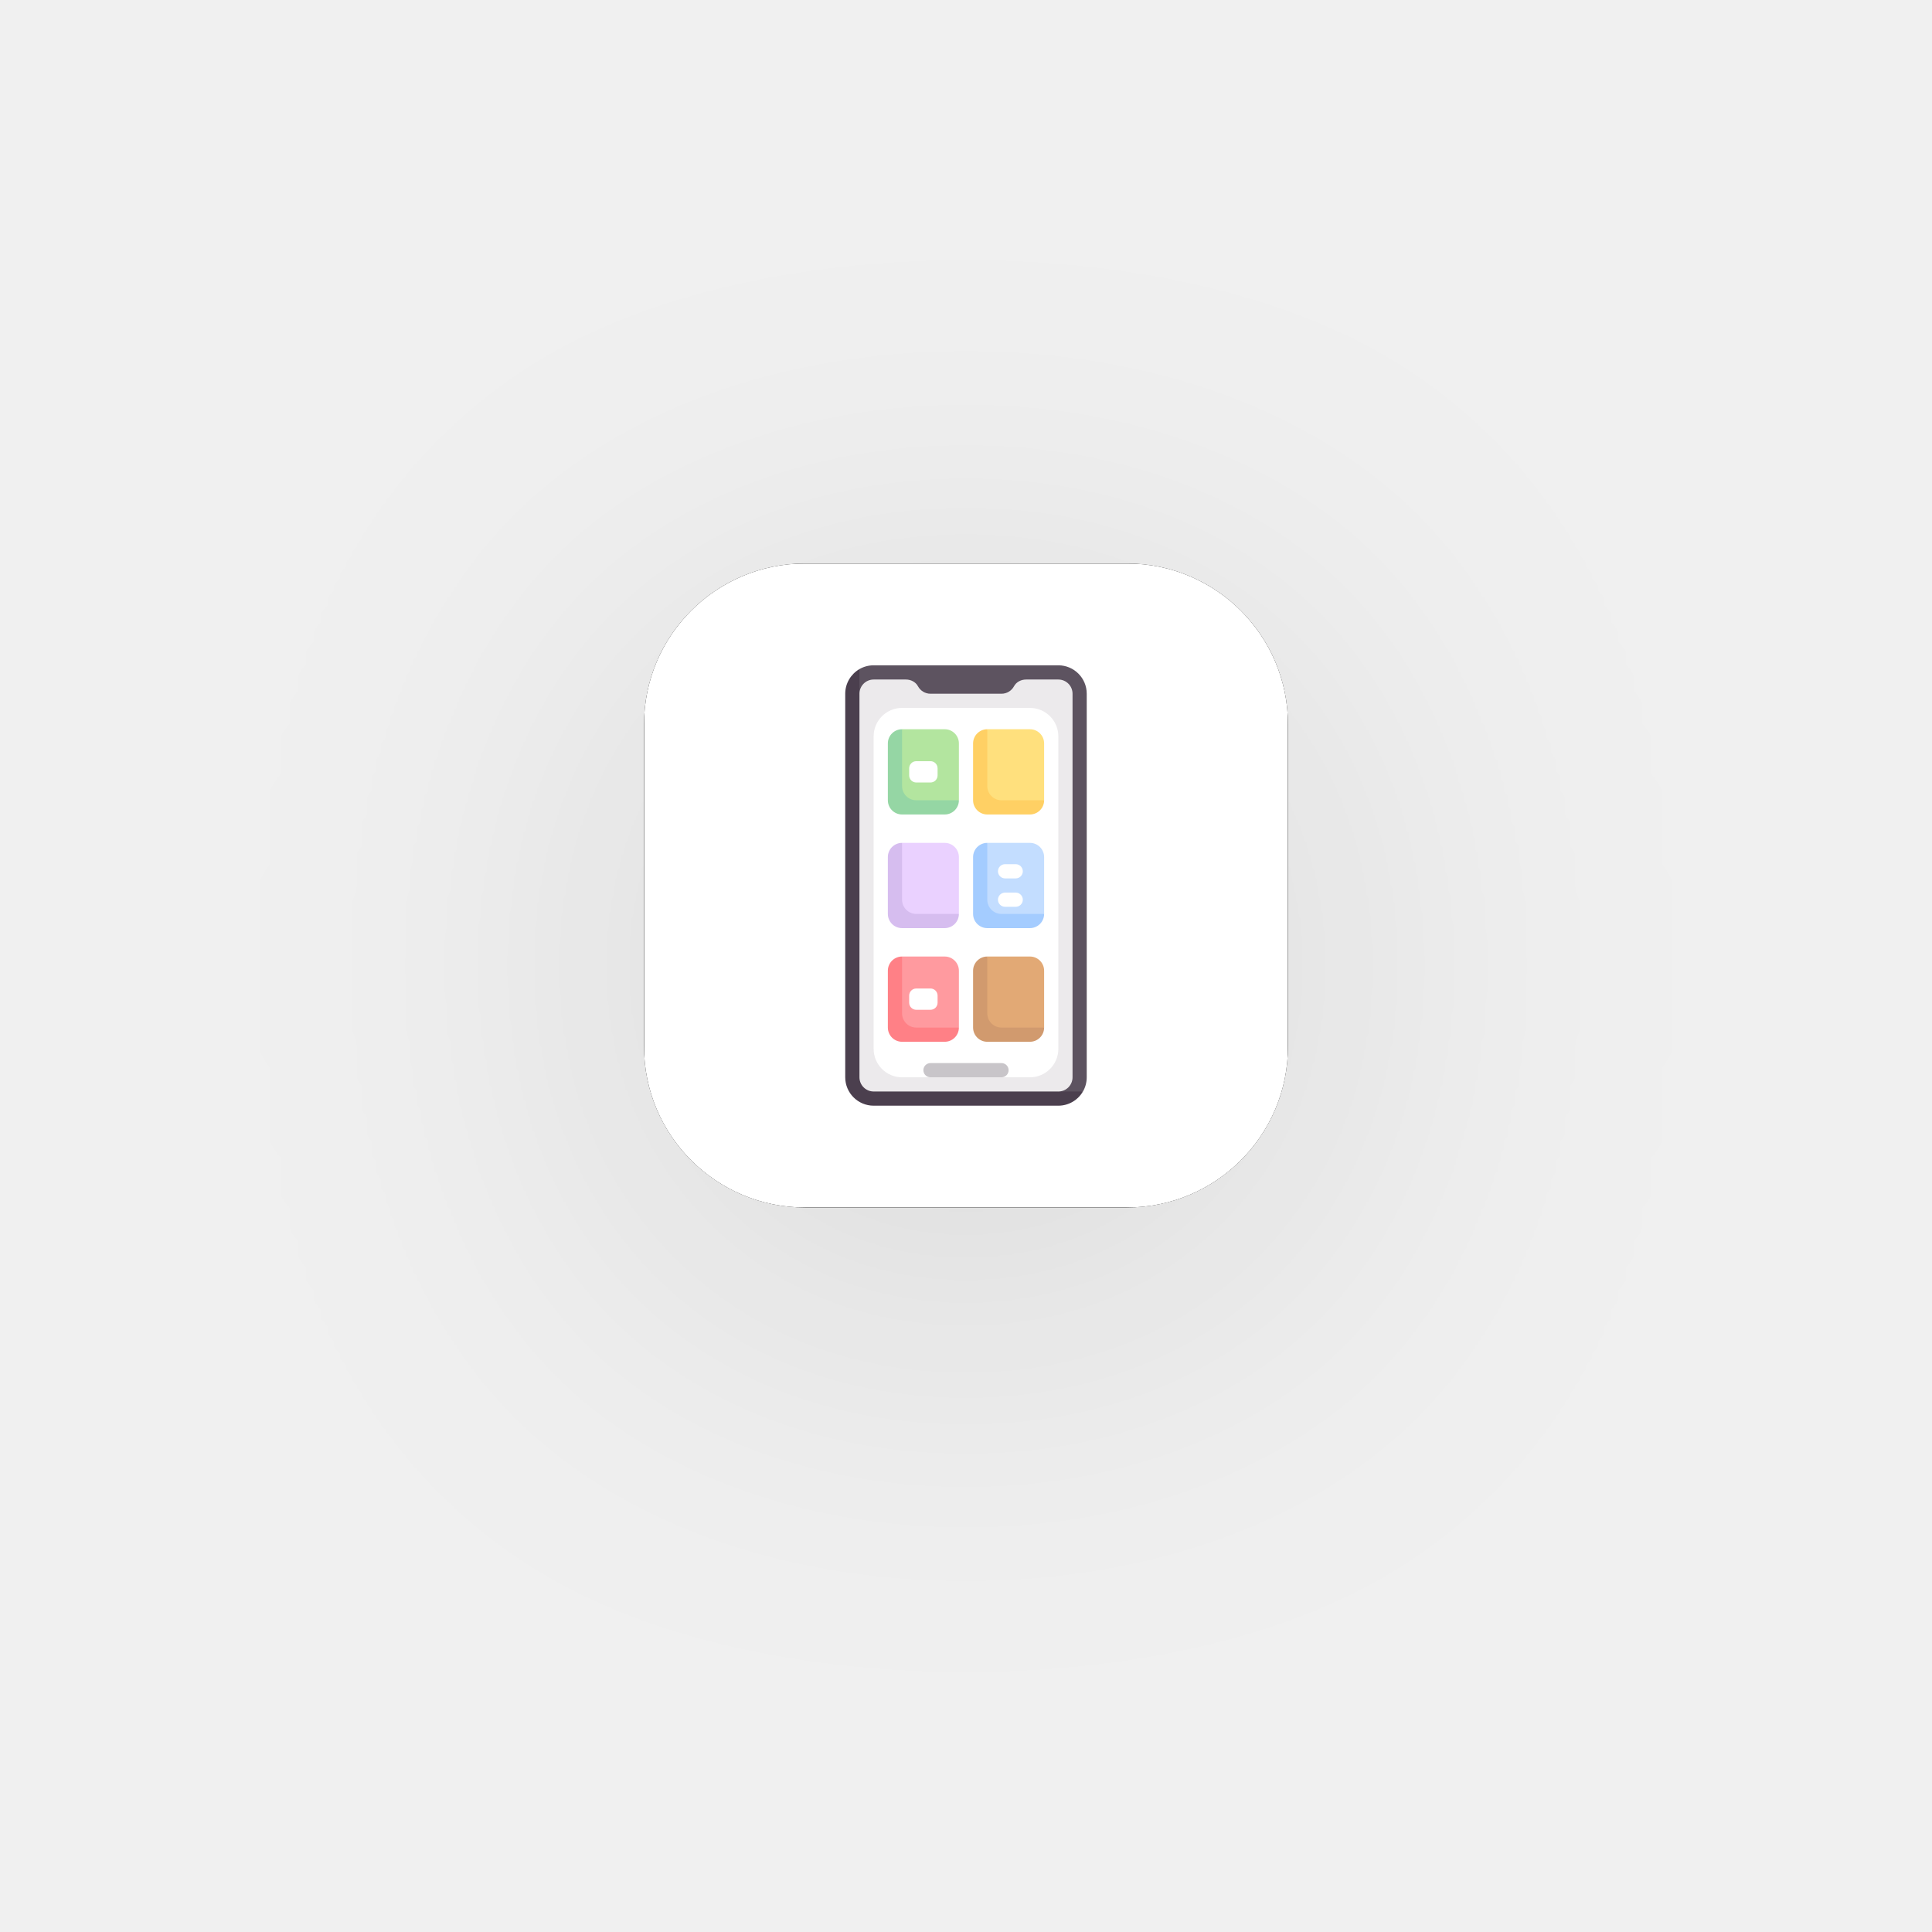
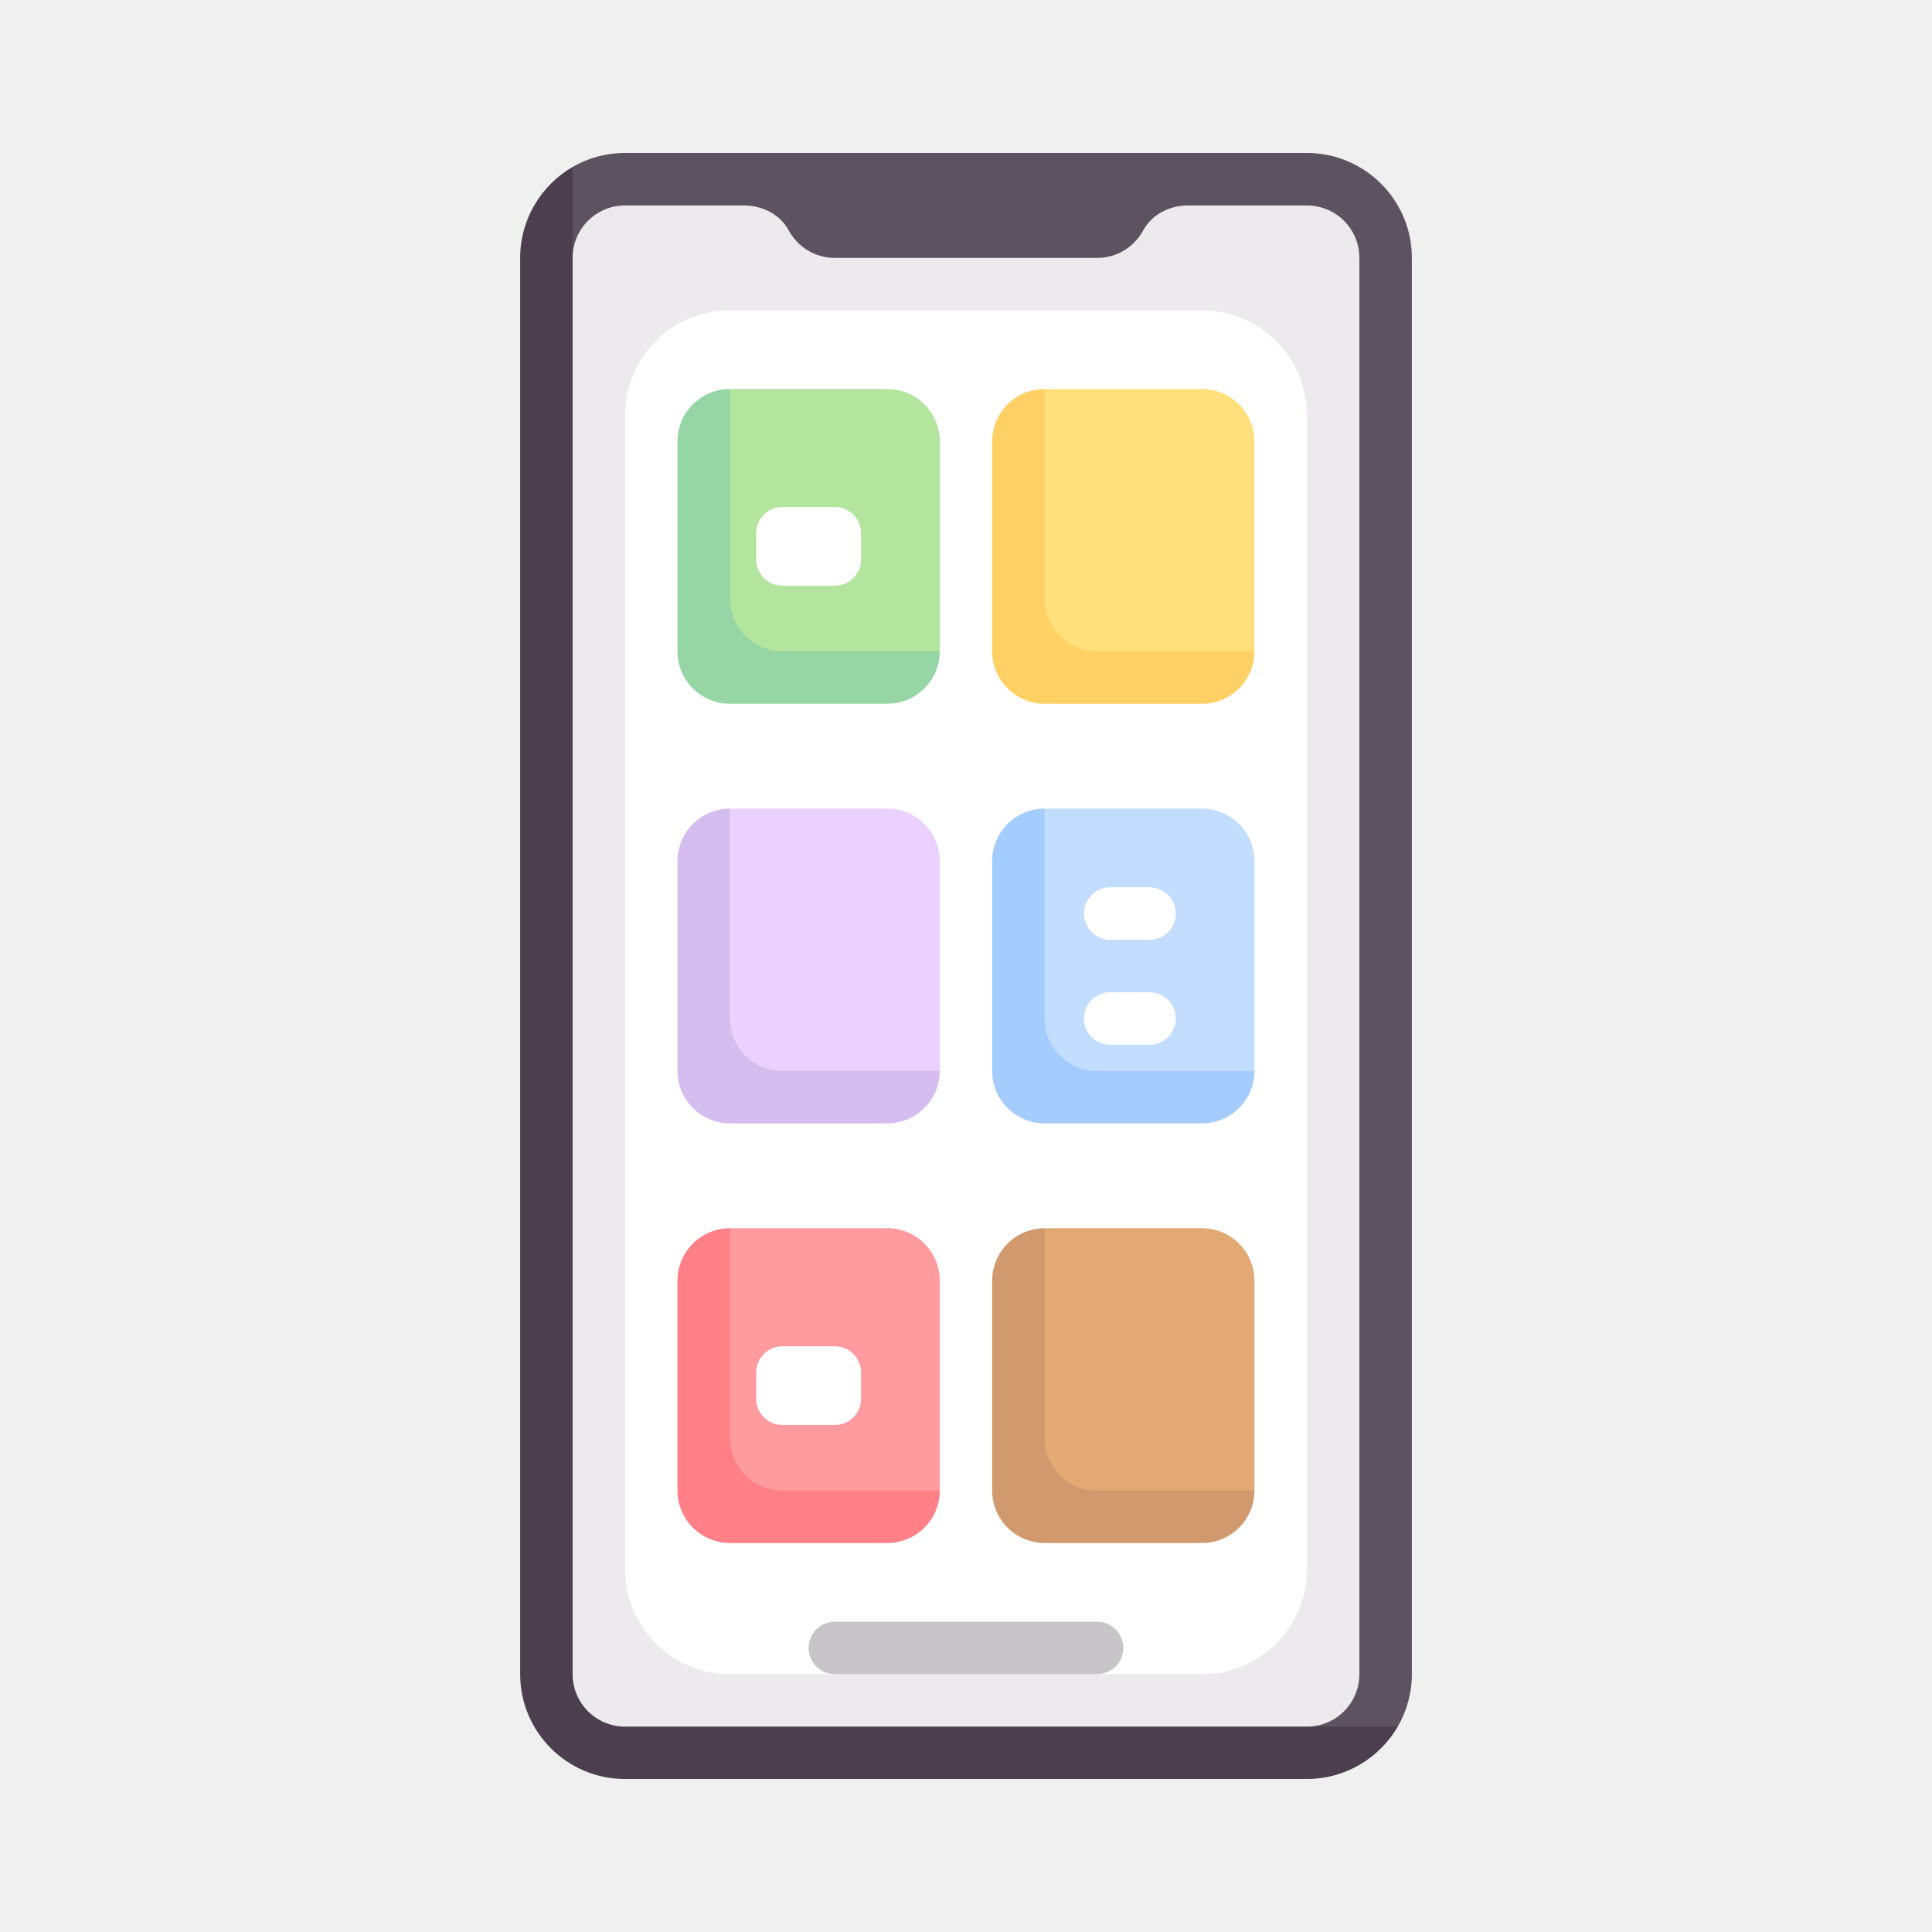
- <svg xmlns="http://www.w3.org/2000/svg" width="96" height="96" viewBox="0 0 96 96" fill="none">
-   <g filter="url(#filter0_d_192_2007)">
-     <g clip-path="url(#clip0_192_2007)">
-       <rect x="32" y="28" width="32" height="32" rx="8" fill="black" />
-       <g filter="url(#filter1_d_192_2007)">
-         <rect x="32" y="28" width="32" height="32" rx="7.276" fill="white" />
-       </g>
-       <path d="M52.588 33.059H43.411C43.154 33.059 42.913 33.127 42.705 33.247L42.371 34.47V53.337C42.371 54.117 43.003 54.749 43.782 54.749H52.588L53.811 54.236C53.931 54.028 53.999 53.787 53.999 53.53V34.47C53.999 33.691 53.367 33.059 52.588 33.059V33.059Z" fill="#5D5360" />
-       <path d="M52.588 54.235L42.705 34.47V33.247C42.285 33.491 41.999 33.949 41.999 34.47V53.53C41.999 54.309 42.632 54.941 43.411 54.941H52.588C53.109 54.941 53.567 54.656 53.811 54.235H52.588Z" fill="#4B3F4E" />
-       <path d="M52.588 33.765H50.986C50.742 33.765 50.502 33.884 50.386 34.099C50.267 34.32 50.033 34.471 49.764 34.471H46.235C45.966 34.471 45.732 34.32 45.613 34.099C45.497 33.884 45.258 33.765 45.014 33.765H43.411C43.022 33.765 42.706 34.081 42.706 34.471V53.53C42.706 53.92 43.022 54.236 43.411 54.236H52.588C52.978 54.236 53.294 53.92 53.294 53.53V34.471C53.294 34.081 52.978 33.765 52.588 33.765Z" fill="#ECEAEC" />
-       <path d="M51.176 53.53H49.764L47.999 53.168L46.235 53.53H44.823C44.043 53.53 43.411 52.898 43.411 52.118V36.588C43.411 35.808 44.043 35.176 44.823 35.176H51.176C51.956 35.176 52.588 35.808 52.588 36.588V52.118C52.588 52.898 51.956 53.53 51.176 53.53Z" fill="white" />
-       <path d="M46.941 51.416H45.19C44.8 51.416 44.484 51.1 44.484 50.71V48.235L44.823 47.529H46.941C47.331 47.529 47.647 47.845 47.647 48.235V51.059L46.941 51.416Z" fill="#FF9A9F" />
-       <path d="M44.823 50.353V47.529C44.433 47.529 44.117 47.845 44.117 48.235V51.059C44.117 51.449 44.433 51.765 44.823 51.765H46.941C47.331 51.765 47.647 51.449 47.647 51.059H45.529C45.139 51.059 44.823 50.743 44.823 50.353Z" fill="#FF8086" />
-       <path d="M51.176 45.769H49.425C49.035 45.769 48.719 45.453 48.719 45.063V42.588L49.059 41.882H51.176C51.566 41.882 51.882 42.198 51.882 42.588V45.412L51.176 45.769Z" fill="#C3DDFF" />
-       <path d="M49.058 44.706V41.882C48.669 41.882 48.352 42.198 48.352 42.588V45.412C48.352 45.802 48.669 46.118 49.058 46.118H51.176C51.566 46.118 51.882 45.802 51.882 45.412H49.764C49.374 45.412 49.058 45.096 49.058 44.706Z" fill="#A4CCFF" />
-       <path d="M46.235 50.176H45.529C45.334 50.176 45.176 50.019 45.176 49.824V49.471C45.176 49.276 45.334 49.118 45.529 49.118H46.235C46.43 49.118 46.588 49.276 46.588 49.471V49.824C46.588 50.019 46.43 50.176 46.235 50.176Z" fill="white" />
-       <path d="M49.764 53.53H46.235C46.04 53.53 45.882 53.372 45.882 53.177C45.882 52.982 46.04 52.824 46.235 52.824H49.764C49.959 52.824 50.117 52.982 50.117 53.177C50.117 53.372 49.959 53.53 49.764 53.53Z" fill="#C8C5C9" />
-       <path d="M46.941 40.122H45.19C44.8 40.122 44.484 39.806 44.484 39.416V36.941L44.823 36.235H46.941C47.331 36.235 47.647 36.551 47.647 36.941V39.765L46.941 40.122Z" fill="#B3E59F" />
-       <path d="M50.47 43.647H49.941C49.746 43.647 49.588 43.489 49.588 43.294C49.588 43.099 49.746 42.941 49.941 42.941H50.47C50.665 42.941 50.823 43.099 50.823 43.294C50.823 43.489 50.665 43.647 50.47 43.647Z" fill="white" />
-       <path d="M50.47 45.059H49.941C49.746 45.059 49.588 44.901 49.588 44.706C49.588 44.511 49.746 44.353 49.941 44.353H50.47C50.665 44.353 50.823 44.511 50.823 44.706C50.823 44.901 50.665 45.059 50.47 45.059Z" fill="white" />
-       <path d="M44.823 39.059V36.235C44.433 36.235 44.117 36.551 44.117 36.941V39.765C44.117 40.155 44.433 40.471 44.823 40.471H46.941C47.331 40.471 47.647 40.155 47.647 39.765H45.529C45.139 39.765 44.823 39.449 44.823 39.059Z" fill="#95D6A4" />
-       <path d="M46.235 38.882H45.529C45.334 38.882 45.176 38.724 45.176 38.529V38.176C45.176 37.981 45.334 37.823 45.529 37.823H46.235C46.43 37.823 46.588 37.981 46.588 38.176V38.529C46.588 38.724 46.43 38.882 46.235 38.882Z" fill="white" />
-       <path d="M51.176 40.122H49.425C49.035 40.122 48.719 39.806 48.719 39.416V36.941L49.059 36.235H51.176C51.566 36.235 51.882 36.551 51.882 36.941V39.765L51.176 40.122Z" fill="#FFE07D" />
-       <path d="M49.058 39.059V36.235C48.669 36.235 48.352 36.551 48.352 36.941V39.765C48.352 40.155 48.669 40.471 49.058 40.471H51.176C51.566 40.471 51.882 40.155 51.882 39.765H49.764C49.374 39.765 49.058 39.449 49.058 39.059Z" fill="#FFD064" />
-       <path d="M46.941 45.769H45.19C44.8 45.769 44.484 45.453 44.484 45.063V42.588L44.823 41.882H46.941C47.331 41.882 47.647 42.198 47.647 42.588V45.412L46.941 45.769Z" fill="#EAD1FF" />
-       <path d="M44.823 44.706V41.882C44.433 41.882 44.117 42.198 44.117 42.588V45.412C44.117 45.802 44.433 46.118 44.823 46.118H46.941C47.331 46.118 47.647 45.802 47.647 45.412H45.529C45.139 45.412 44.823 45.096 44.823 44.706Z" fill="#D6BDEF" />
-       <path d="M51.176 51.416H49.425C49.035 51.416 48.719 51.1 48.719 50.71V48.235L49.059 47.529H51.176C51.566 47.529 51.882 47.845 51.882 48.235V51.059L51.176 51.416Z" fill="#E2A975" />
-       <path d="M49.058 50.353V47.529C48.669 47.529 48.352 47.845 48.352 48.235V51.059C48.352 51.449 48.669 51.765 49.058 51.765H51.176C51.566 51.765 51.882 51.449 51.882 51.059H49.764C49.374 51.059 49.058 50.743 49.058 50.353Z" fill="#D19A6E" />
-     </g>
-   </g>
-   <defs>
-     <filter id="filter0_d_192_2007" x="0" y="0" width="96" height="96" filterUnits="userSpaceOnUse" color-interpolation-filters="sRGB">
-       <feFlood flood-opacity="0" result="BackgroundImageFix" />
-       <feColorMatrix in="SourceAlpha" type="matrix" values="0 0 0 0 0 0 0 0 0 0 0 0 0 0 0 0 0 0 127 0" result="hardAlpha" />
-       <feOffset dy="4" />
-       <feGaussianBlur stdDeviation="16" />
-       <feComposite in2="hardAlpha" operator="out" />
-       <feColorMatrix type="matrix" values="0 0 0 0 0 0 0 0 0 0 0 0 0 0 0 0 0 0 0.1 0" />
-       <feBlend mode="normal" in2="BackgroundImageFix" result="effect1_dropShadow_192_2007" />
-       <feBlend mode="normal" in="SourceGraphic" in2="effect1_dropShadow_192_2007" result="shape" />
-     </filter>
-     <filter id="filter1_d_192_2007" x="2.897" y="2.535" width="90.206" height="90.206" filterUnits="userSpaceOnUse" color-interpolation-filters="sRGB">
-       <feFlood flood-opacity="0" result="BackgroundImageFix" />
-       <feColorMatrix in="SourceAlpha" type="matrix" values="0 0 0 0 0 0 0 0 0 0 0 0 0 0 0 0 0 0 127 0" result="hardAlpha" />
-       <feOffset dy="3.638" />
-       <feGaussianBlur stdDeviation="14.552" />
-       <feComposite in2="hardAlpha" operator="out" />
-       <feColorMatrix type="matrix" values="0 0 0 0 0.211 0 0 0 0 0.27 0 0 0 0 0.579 0 0 0 0.1 0" />
-       <feBlend mode="normal" in2="BackgroundImageFix" result="effect1_dropShadow_192_2007" />
-       <feBlend mode="normal" in="SourceGraphic" in2="effect1_dropShadow_192_2007" result="shape" />
-     </filter>
-     <clipPath id="clip0_192_2007">
-       <rect x="32" y="28" width="32" height="32" rx="8" fill="white" />
-     </clipPath>
-   </defs>
+ <svg xmlns="http://www.w3.org/2000/svg" width="26" height="26" viewBox="0 0 26 26" fill="none">
+   <path d="M17.588 2.059H8.411C8.154 2.059 7.913 2.127 7.705 2.247L7.371 3.47V22.337C7.371 23.117 8.003 23.749 8.782 23.749H17.588L18.811 23.235C18.931 23.028 19 22.787 19 22.53V3.47C19 2.691 18.367 2.059 17.588 2.059V2.059Z" fill="#5D5360" />
+   <path d="M17.588 23.235L7.705 3.47V2.247C7.285 2.491 7 2.949 7 3.47V22.53C7 23.309 7.632 23.941 8.411 23.941H17.588C18.109 23.941 18.567 23.656 18.811 23.235H17.588Z" fill="#4B3F4E" />
+   <path d="M17.588 2.765H15.986C15.742 2.765 15.502 2.884 15.386 3.099C15.267 3.32 15.034 3.471 14.764 3.471H11.235C10.966 3.471 10.732 3.32 10.613 3.099C10.497 2.884 10.258 2.765 10.014 2.765H8.411C8.022 2.765 7.706 3.081 7.706 3.471V22.53C7.706 22.92 8.022 23.236 8.411 23.236H17.588C17.978 23.236 18.294 22.92 18.294 22.53V3.471C18.294 3.081 17.978 2.765 17.588 2.765Z" fill="#ECEAEC" />
+   <path d="M16.176 22.53H14.764L12.999 22.168L11.235 22.53H9.823C9.043 22.53 8.411 21.898 8.411 21.118V5.588C8.411 4.808 9.043 4.176 9.823 4.176H16.176C16.956 4.176 17.588 4.808 17.588 5.588V21.118C17.588 21.898 16.956 22.53 16.176 22.53Z" fill="white" />
+   <path d="M11.941 20.416H10.19C9.8 20.416 9.484 20.1 9.484 19.71V17.235L9.823 16.529H11.941C12.331 16.529 12.647 16.845 12.647 17.235V20.059L11.941 20.416Z" fill="#FF9A9F" />
+   <path d="M9.823 19.353V16.529C9.433 16.529 9.117 16.845 9.117 17.235V20.059C9.117 20.449 9.433 20.765 9.823 20.765H11.941C12.331 20.765 12.647 20.449 12.647 20.059H10.529C10.139 20.059 9.823 19.743 9.823 19.353Z" fill="#FF8086" />
+   <path d="M16.176 14.769H14.425C14.035 14.769 13.719 14.453 13.719 14.063V11.588L14.059 10.882H16.176C16.566 10.882 16.882 11.198 16.882 11.588V14.412L16.176 14.769Z" fill="#C3DDFF" />
+   <path d="M14.058 13.706V10.882C13.669 10.882 13.352 11.198 13.352 11.588V14.412C13.352 14.802 13.669 15.118 14.058 15.118H16.176C16.566 15.118 16.882 14.802 16.882 14.412H14.764C14.374 14.412 14.058 14.096 14.058 13.706Z" fill="#A4CCFF" />
+   <path d="M11.235 19.177H10.529C10.334 19.177 10.176 19.018 10.176 18.824V18.471C10.176 18.276 10.334 18.118 10.529 18.118H11.235C11.43 18.118 11.588 18.276 11.588 18.471V18.824C11.588 19.018 11.43 19.177 11.235 19.177Z" fill="white" />
+   <path d="M14.764 22.53H11.235C11.04 22.53 10.882 22.372 10.882 22.177C10.882 21.982 11.04 21.824 11.235 21.824H14.764C14.959 21.824 15.117 21.982 15.117 22.177C15.117 22.372 14.959 22.53 14.764 22.53Z" fill="#C8C5C9" />
+   <path d="M11.941 9.122H10.19C9.8 9.122 9.484 8.806 9.484 8.416V5.941L9.823 5.235H11.941C12.331 5.235 12.647 5.551 12.647 5.941V8.765L11.941 9.122Z" fill="#B3E59F" />
+   <path d="M15.47 12.647H14.941C14.746 12.647 14.588 12.489 14.588 12.294C14.588 12.099 14.746 11.941 14.941 11.941H15.47C15.665 11.941 15.823 12.099 15.823 12.294C15.823 12.489 15.665 12.647 15.47 12.647Z" fill="white" />
+   <path d="M15.47 14.059H14.941C14.746 14.059 14.588 13.901 14.588 13.706C14.588 13.511 14.746 13.353 14.941 13.353H15.47C15.665 13.353 15.823 13.511 15.823 13.706C15.823 13.901 15.665 14.059 15.47 14.059Z" fill="white" />
+   <path d="M9.823 8.059V5.235C9.433 5.235 9.117 5.551 9.117 5.941V8.765C9.117 9.155 9.433 9.471 9.823 9.471H11.941C12.331 9.471 12.647 9.155 12.647 8.765H10.529C10.139 8.765 9.823 8.449 9.823 8.059Z" fill="#95D6A4" />
+   <path d="M11.235 7.882H10.529C10.334 7.882 10.176 7.724 10.176 7.529V7.176C10.176 6.981 10.334 6.823 10.529 6.823H11.235C11.43 6.823 11.588 6.981 11.588 7.176V7.529C11.588 7.724 11.43 7.882 11.235 7.882Z" fill="white" />
+   <path d="M16.176 9.122H14.425C14.035 9.122 13.719 8.806 13.719 8.416V5.941L14.059 5.235H16.176C16.566 5.235 16.882 5.551 16.882 5.941V8.765L16.176 9.122Z" fill="#FFE07D" />
+   <path d="M14.058 8.059V5.235C13.669 5.235 13.352 5.551 13.352 5.941V8.765C13.352 9.155 13.669 9.471 14.058 9.471H16.176C16.566 9.471 16.882 9.155 16.882 8.765H14.764C14.374 8.765 14.058 8.449 14.058 8.059Z" fill="#FFD064" />
+   <path d="M11.941 14.769H10.19C9.8 14.769 9.484 14.453 9.484 14.063V11.588L9.823 10.882H11.941C12.331 10.882 12.647 11.198 12.647 11.588V14.412L11.941 14.769Z" fill="#EAD1FF" />
+   <path d="M9.823 13.706V10.882C9.433 10.882 9.117 11.198 9.117 11.588V14.412C9.117 14.802 9.433 15.118 9.823 15.118H11.941C12.331 15.118 12.647 14.802 12.647 14.412H10.529C10.139 14.412 9.823 14.096 9.823 13.706Z" fill="#D6BDEF" />
+   <path d="M16.176 20.416H14.425C14.035 20.416 13.719 20.1 13.719 19.71V17.235L14.059 16.529H16.176C16.566 16.529 16.882 16.845 16.882 17.235V20.059L16.176 20.416Z" fill="#E2A975" />
+   <path d="M14.058 19.353V16.529C13.669 16.529 13.352 16.845 13.352 17.235V20.059C13.352 20.449 13.669 20.765 14.058 20.765H16.176C16.566 20.765 16.882 20.449 16.882 20.059H14.764C14.374 20.059 14.058 19.743 14.058 19.353Z" fill="#D19A6E" />
</svg>
